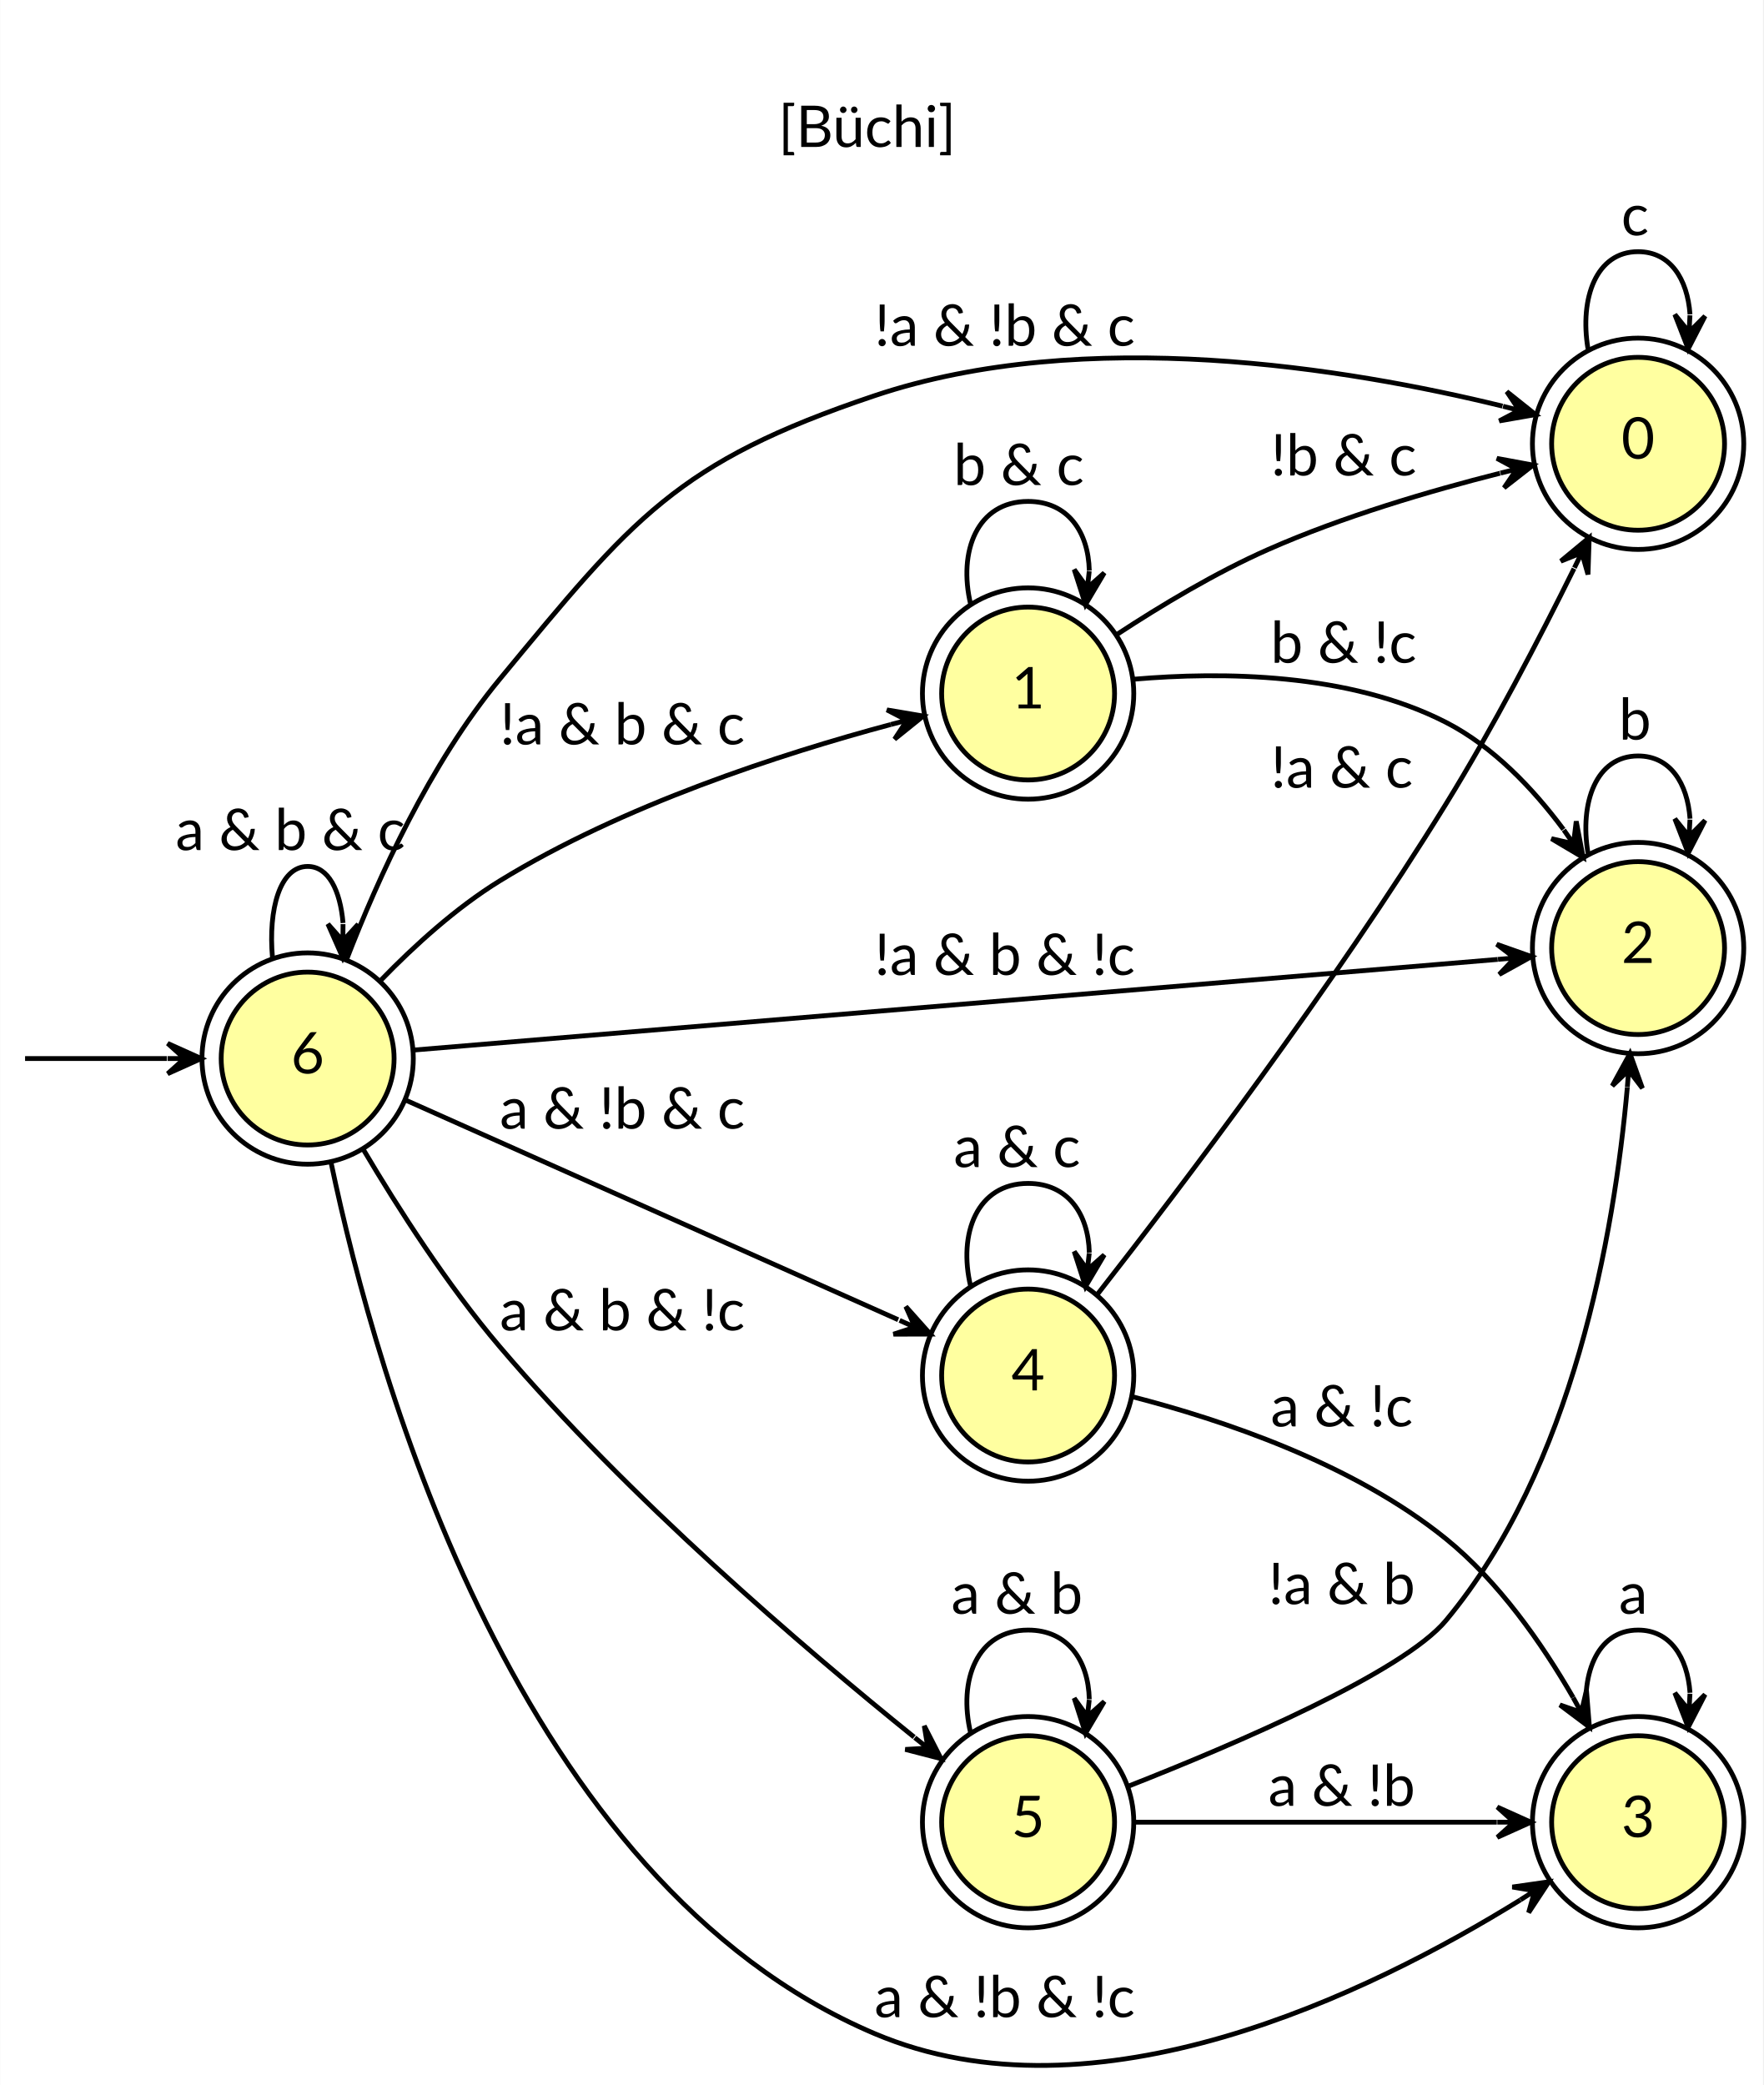
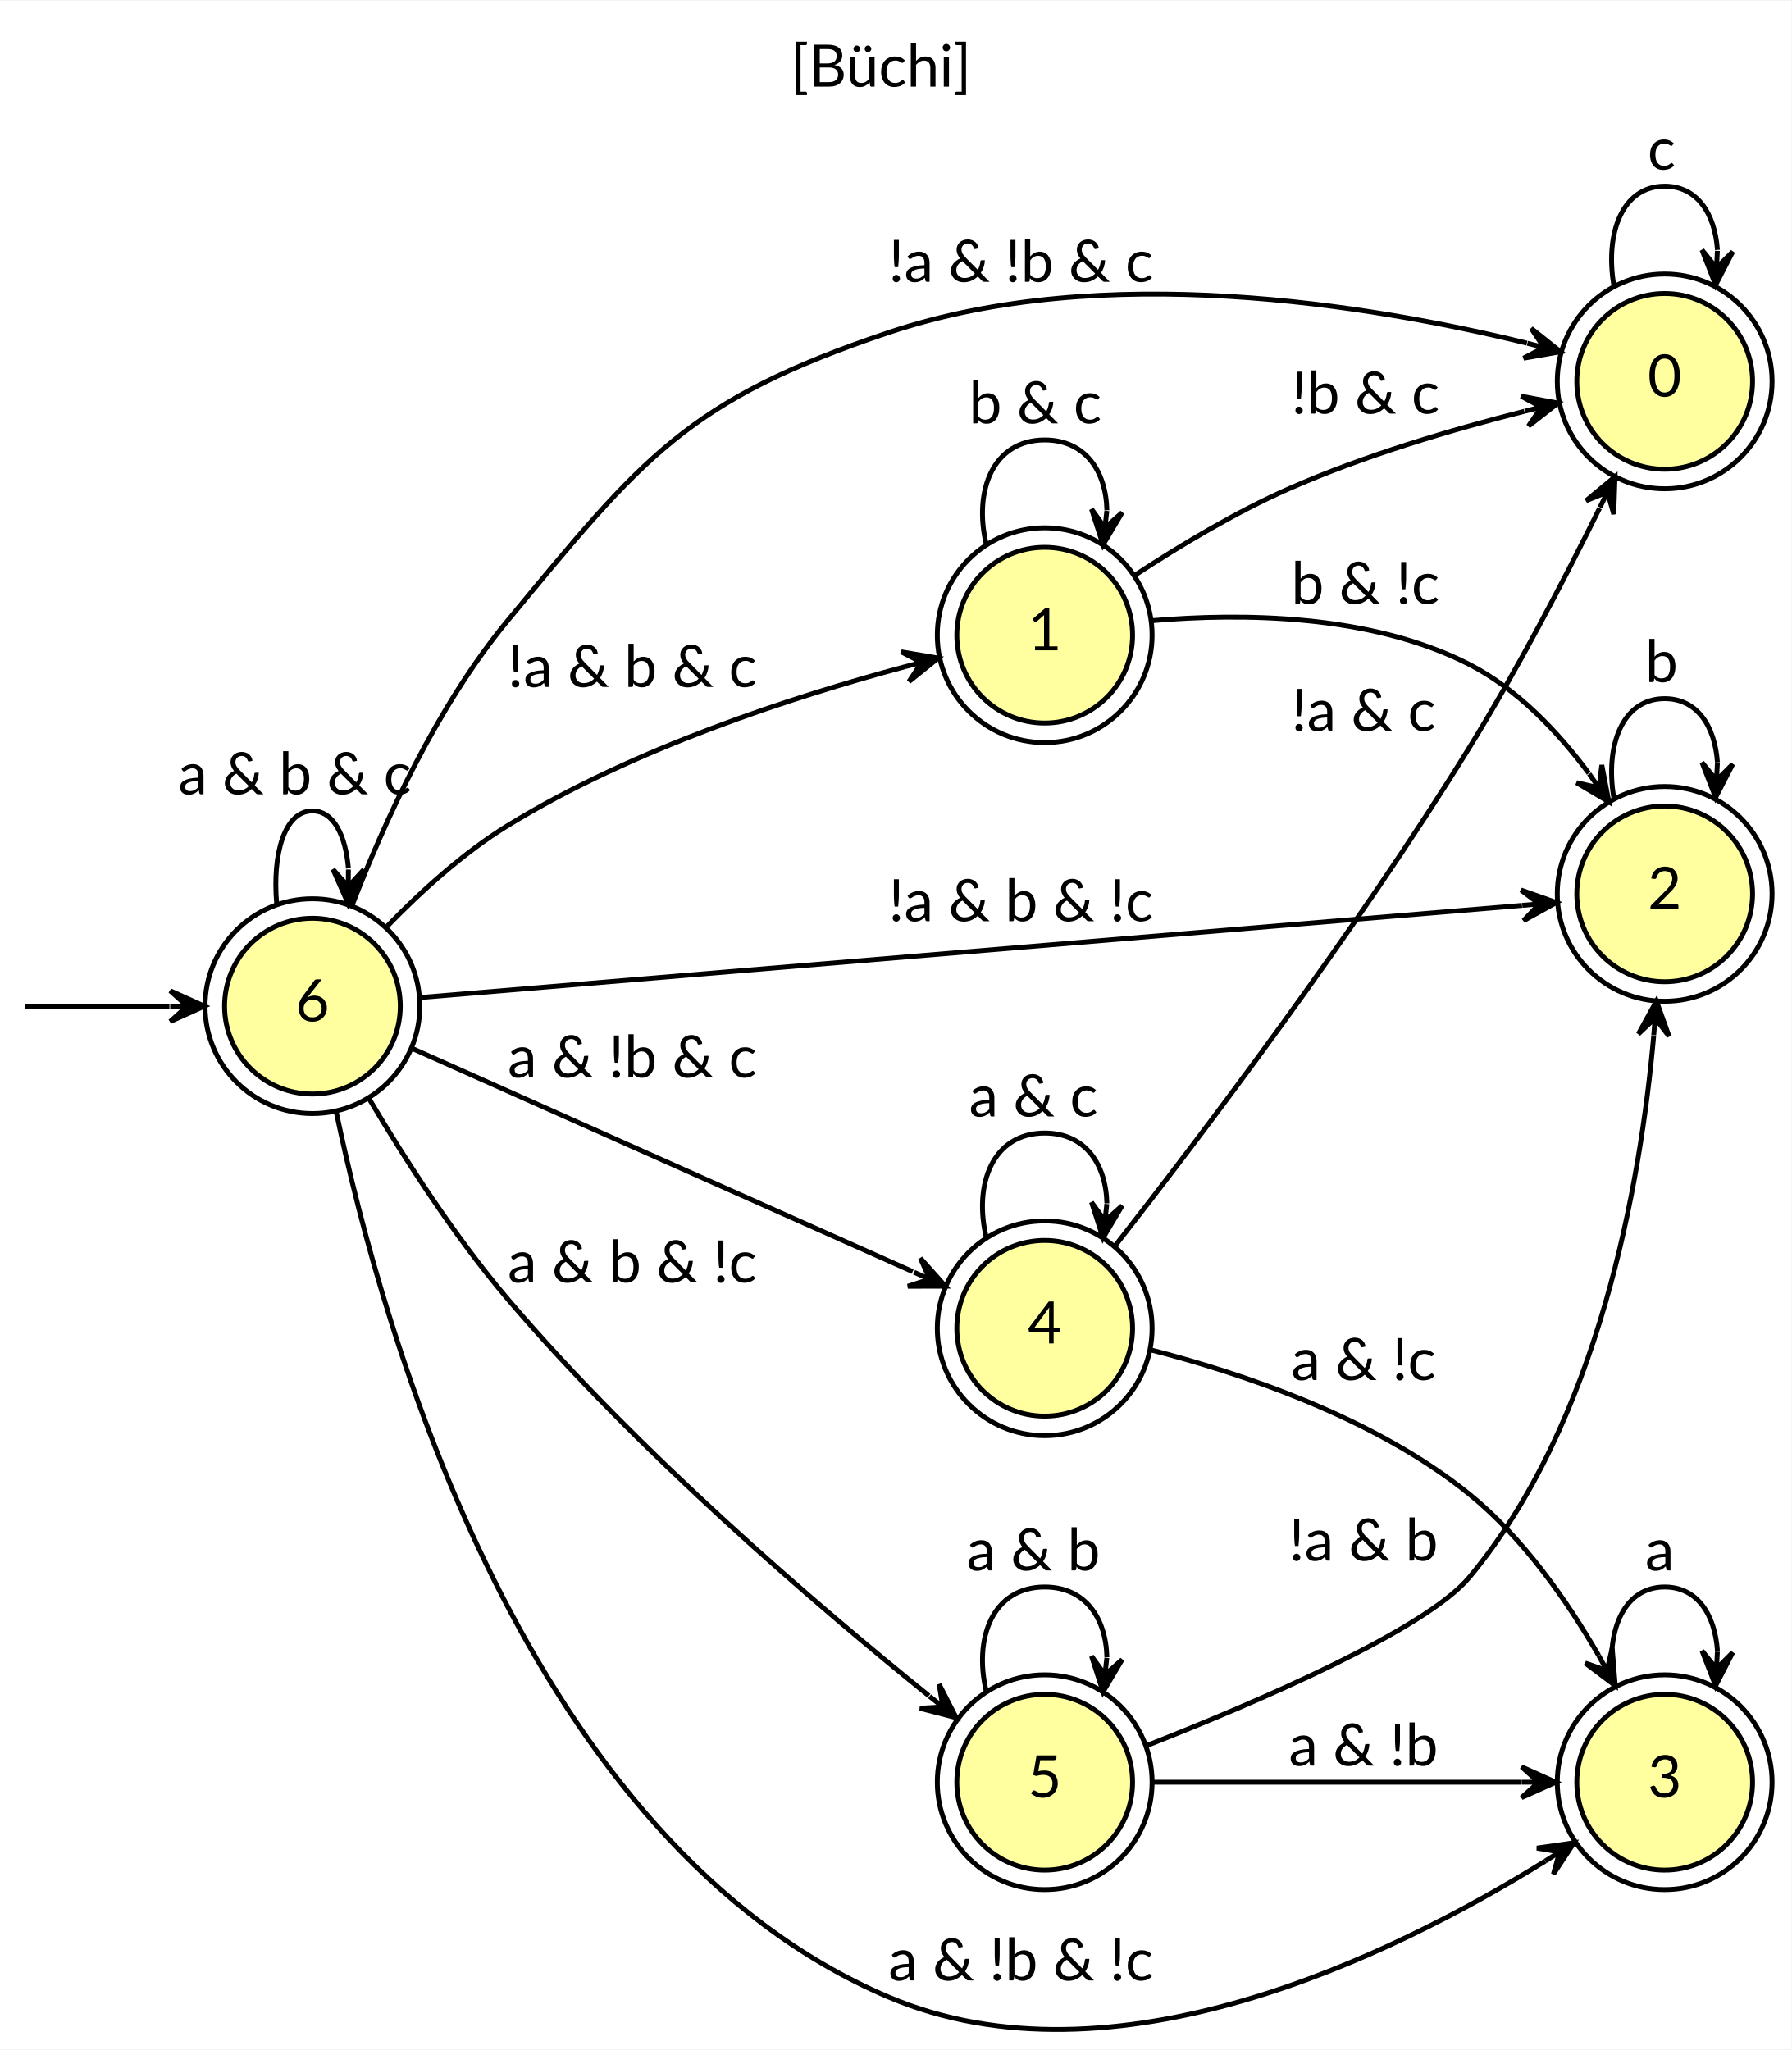
- <svg xmlns="http://www.w3.org/2000/svg" width="367pt" height="434pt" viewBox="0 0 367 434.12">
-   <g class="graph" transform="translate(4 430.12)">
-     <path fill="#fff" stroke="transparent" d="M-4 4v-434.12h367V4H-4z" />
-     <text x="158" y="-399.52" font-family="Lato" font-size="12">[Büchi]</text>
+ <svg xmlns="http://www.w3.org/2000/svg" width="367pt" height="560" viewBox="0 0 367 419.72">
+   <g class="graph" transform="translate(4 415.72)">
+     <path fill="#fff" stroke="transparent" d="M-4 4v-419.72h367V4H-4z" />
+     <text x="158" y="-398.12" font-family="Lato" font-size="12">[Büchi]</text>
    <g class="node">
      <circle fill="#ffffa0" stroke="#000" cx="60" cy="-209.72" r="18" />
      <circle fill="none" stroke="#000" cx="60" cy="-209.72" r="22" />
      <text text-anchor="middle" x="60" y="-206.62" font-family="Lato" font-size="12">6</text>
    </g>
    <g class="edge">
      <path fill="none" stroke="#000" d="M1.17-209.72h29.54" />
      <path stroke="#000" d="M37.86-209.72l-7-3.15 3.5 3.15h-3.5 3.5l-3.5 3.15 7-3.15h0z" />
    </g>
    <g class="edge">
      <path fill="none" stroke="#000" d="M52.68-230.71c-.9-10.1 1.54-19.01 7.32-19.01 4.34 0 6.79 5.01 7.37 11.78" />
      <path stroke="#000" d="M67.32-230.71l3.2-6.98-3.18 3.48.03-3.5h0l-.03 3.5-3.12-3.52 3.1 7.02h0z" />
      <text x="32.5" y="-253.12" font-family="Lato" font-size="12">a &amp; b &amp; c</text>
    </g>
    <g class="node">
      <circle fill="#ffffa0" stroke="#000" cx="337" cy="-337.72" r="18" />
      <circle fill="none" stroke="#000" cx="337" cy="-337.72" r="22" />
      <text text-anchor="middle" x="337" y="-334.62" font-family="Lato" font-size="12">0</text>
    </g>
    <g class="edge">
      <path fill="none" stroke="#000" d="M68.13-230.38c6.52-16.9 17.35-40.78 31.87-58.34 27.7-33.5 36.79-45.17 78-59 43.97-14.76 98.62-5.72 130.77 2.16" />
      <path stroke="#000" d="M315.66-343.8l-6-4.78 2.61 3.91-3.39-.86h0l3.39.86-4.17 2.19 7.56-1.32h0z" />
      <text x="178" y="-358.12" font-family="Lato" font-size="12">!a &amp; !b &amp; c</text>
    </g>
    <g class="node">
      <circle fill="#ffffa0" stroke="#000" cx="210" cy="-285.72" r="18" />
      <circle fill="none" stroke="#000" cx="210" cy="-285.72" r="22" />
      <text text-anchor="middle" x="210" y="-282.62" font-family="Lato" font-size="12">1</text>
    </g>
    <g class="edge">
      <path fill="none" stroke="#000" d="M75.32-226.1c6.89-7.1 15.62-15.05 24.68-20.62 25.6-15.75 58.48-26.4 81.41-32.55" />
      <path stroke="#000" d="M188.18-281.03l-7.57-1.28 4.18 2.16-3.38.88h0l3.38-.88-2.59 3.93 5.98-4.81h0z" />
      <text x="100" y="-275.12" font-family="Lato" font-size="12">!a &amp; b &amp; c</text>
    </g>
    <g class="node">
      <circle fill="#ffffa0" stroke="#000" cx="337" cy="-232.72" r="18" />
      <circle fill="none" stroke="#000" cx="337" cy="-232.72" r="22" />
      <text text-anchor="middle" x="337" y="-229.62" font-family="Lato" font-size="12">2</text>
    </g>
    <g class="edge">
      <path fill="none" stroke="#000" d="M82.12-211.49c48.99-4.1 170.38-14.25 225.65-18.87" />
      <path stroke="#000" d="M314.81-230.95l-7.24-2.56 3.75 2.85-3.49.29h0l3.49-.29-3.23 3.43 6.72-3.72h0z" />
      <text x="178" y="-227.12" font-family="Lato" font-size="12">!a &amp; b &amp; !c</text>
    </g>
    <g class="node">
      <circle fill="#ffffa0" stroke="#000" cx="337" cy="-50.72" r="18" />
      <circle fill="none" stroke="#000" cx="337" cy="-50.72" r="22" />
      <text text-anchor="middle" x="337" y="-47.62" font-family="Lato" font-size="12">3</text>
    </g>
    <g class="edge">
      <path fill="none" stroke="#000" d="M64.88-188.04c9.55 45.6 39 149.8 113.12 181.32 45.94 19.54 103.05-8.32 134.5-27.82" />
      <path stroke="#000" d="M318.43-38.31l-7.6 1.09 4.65.78-2.96 1.88h0l2.96-1.88-1.27 4.54 4.22-6.41h0z" />
      <text x="178" y="-10.12" font-family="Lato" font-size="12">a &amp; !b &amp; !c</text>
    </g>
    <g class="node">
      <circle fill="#ffffa0" stroke="#000" cx="210" cy="-143.72" r="18" />
      <circle fill="none" stroke="#000" cx="210" cy="-143.72" r="22" />
      <text text-anchor="middle" x="210" y="-140.62" font-family="Lato" font-size="12">4</text>
    </g>
    <g class="edge">
      <path fill="none" stroke="#000" d="M80.35-201.09c26.26 11.71 73.26 32.67 102.6 45.75" />
      <path stroke="#000" d="M189.65-152.35l-5.11-5.73 1.91 4.3-3.2-1.42h0l3.2 1.42-4.48 1.45 7.68-.02h0z" />
      <text x="100" y="-195.12" font-family="Lato" font-size="12">a &amp; !b &amp; c</text>
    </g>
    <g class="node">
      <circle fill="#ffffa0" stroke="#000" cx="210" cy="-50.72" r="18" />
      <circle fill="none" stroke="#000" cx="210" cy="-50.72" r="22" />
      <text text-anchor="middle" x="210" y="-47.62" font-family="Lato" font-size="12">5</text>
    </g>
    <g class="edge">
      <path fill="none" stroke="#000" d="M71.62-190.74c7.26 12.26 17.51 28.24 28.38 41.02 26.72 31.41 63.05 62.55 86.27 81.28" />
      <path stroke="#000" d="M191.87-63.95l-3.49-6.83.76 4.64-2.73-2.18h0l2.73 2.18-4.7.27 7.43 1.92h0z" />
      <text x="100" y="-153.12" font-family="Lato" font-size="12">a &amp; b &amp; !c</text>
    </g>
    <g class="edge">
      <path fill="none" stroke="#000" d="M326.57-357.48c-1.77-10.59 1.71-20.24 10.43-20.24 6.68 0 10.28 5.65 10.81 13.06" />
      <path stroke="#000" d="M347.43-357.48l3.51-6.82-3.33 3.33.19-3.5h0l-.19 3.5-2.96-3.67 2.78 7.16h0z" />
      <text x="333.5" y="-381.12" font-family="Lato" font-size="12">c</text>
    </g>
    <g class="edge">
      <path fill="none" stroke="#000" d="M228.52-298.04c9.08-5.96 20.53-12.85 31.48-17.68 15.44-6.82 33.57-12.16 48.25-15.87" />
      <path stroke="#000" d="M315.15-333.28l-7.55-1.4 4.15 2.23-3.4.83h0l3.4-.83-2.65 3.89 6.05-4.72h0z" />
      <text x="260.5" y="-331.12" font-family="Lato" font-size="12">!b &amp; c</text>
    </g>
    <g class="edge">
      <path fill="none" stroke="#000" d="M198.05-304.24c-2.66-11.07 1.33-21.48 11.95-21.48 8.3 0 12.55 6.36 12.74 14.41" />
      <path stroke="#000" d="M221.95-304.24l3.91-6.6-3.52 3.12.39-3.47h0l-.39 3.47-2.74-3.82 2.35 7.3h0z" />
      <text x="194.5" y="-329.12" font-family="Lato" font-size="12">b &amp; c</text>
    </g>
    <g class="edge">
      <path fill="none" stroke="#000" d="M232.03-288.7c18.2-1.57 44.73-1.4 64.97 8.98 9.81 5.03 18.09 13.73 24.46 22.29" />
      <path stroke="#000" d="M325.56-251.58l-1.44-7.54-.57 4.68-2.01-2.87h0l2.01 2.87-4.59-1.06 6.6 3.92h0z" />
      <text x="260.5" y="-292.12" font-family="Lato" font-size="12">b &amp; !c</text>
    </g>
    <g class="edge">
      <path fill="none" stroke="#000" d="M326.57-252.48c-1.77-10.59 1.71-20.24 10.43-20.24 6.68 0 10.28 5.65 10.81 13.06" />
      <path stroke="#000" d="M347.43-252.48l3.51-6.82-3.33 3.33.19-3.5h0l-.19 3.5-2.96-3.67 2.78 7.16h0z" />
      <text x="333" y="-276.12" font-family="Lato" font-size="12">b</text>
    </g>
    <g class="edge">
      <path fill="none" stroke="#000" d="M326.57-70.48c-1.77-10.59 1.71-20.24 10.43-20.24 6.68 0 10.28 5.65 10.81 13.06" />
      <path stroke="#000" d="M347.43-70.48l3.51-6.82-3.33 3.33.19-3.5h0l-.19 3.5-2.96-3.67 2.78 7.16h0z" />
      <text x="333" y="-94.12" font-family="Lato" font-size="12">a</text>
    </g>
    <g class="edge">
      <path fill="none" stroke="#000" d="M224.35-160.52c17.64-22.57 49.23-64.24 72.65-102.2 9.75-15.82 19.4-34.33 26.66-49.01" />
      <path stroke="#000" d="M326.82-318.18l-5.91 4.9 4.37-1.76-1.54 3.14h0l1.54-3.14 1.29 4.53.25-7.67h0z" />
      <text x="260.5" y="-266.12" font-family="Lato" font-size="12">!a &amp; c</text>
    </g>
    <g class="edge">
      <path fill="none" stroke="#000" d="M231.57-139.34c18.65 4.78 46.1 13.94 65.43 29.62 10.94 8.87 19.91 21.65 26.48 33.04" />
      <path stroke="#000" d="M326.87-70.52l-.62-7.66-1.07 4.59-1.69-3.06h0l1.69 3.06-4.45-1.54 6.14 4.61h0z" />
      <text x="260.5" y="-133.12" font-family="Lato" font-size="12">a &amp; !c</text>
    </g>
    <g class="edge">
      <path fill="none" stroke="#000" d="M198.05-162.24c-2.66-11.07 1.33-21.48 11.95-21.48 8.3 0 12.55 6.36 12.74 14.41" />
      <path stroke="#000" d="M221.95-162.24l3.91-6.6-3.52 3.12.39-3.47h0l-.39 3.47-2.74-3.82 2.35 7.3h0z" />
      <text x="194.5" y="-187.12" font-family="Lato" font-size="12">a &amp; c</text>
    </g>
    <g class="edge">
      <path fill="none" stroke="#000" d="M230.93-58.24c22.49-8.84 57.09-23.69 66.07-34.48 26.45-31.78 35.02-80.24 37.76-111" />
      <path stroke="#000" d="M335.31-210.76l-3.69 6.73 3.42-3.24-.28 3.49h0l.28-3.49 2.86 3.73-2.59-7.22h0z" />
      <text x="260" y="-96.12" font-family="Lato" font-size="12">!a &amp; b</text>
    </g>
    <g class="edge">
      <path fill="none" stroke="#000" d="M232.2-50.72h75.39" />
      <path stroke="#000" d="M314.69-50.72l-7-3.15 3.5 3.15h-3.5 3.5l-3.5 3.15 7-3.15h0z" />
      <text x="260" y="-54.12" font-family="Lato" font-size="12">a &amp; !b</text>
    </g>
    <g class="edge">
      <path fill="none" stroke="#000" d="M198.05-69.24c-2.66-11.07 1.33-21.48 11.95-21.48 8.3 0 12.55 6.36 12.74 14.41" />
      <path stroke="#000" d="M221.95-69.24l3.91-6.6-3.52 3.12.39-3.47h0l-.39 3.47-2.74-3.82 2.35 7.3h0z" />
      <text x="194" y="-94.12" font-family="Lato" font-size="12">a &amp; b</text>
    </g>
  </g>
</svg>
